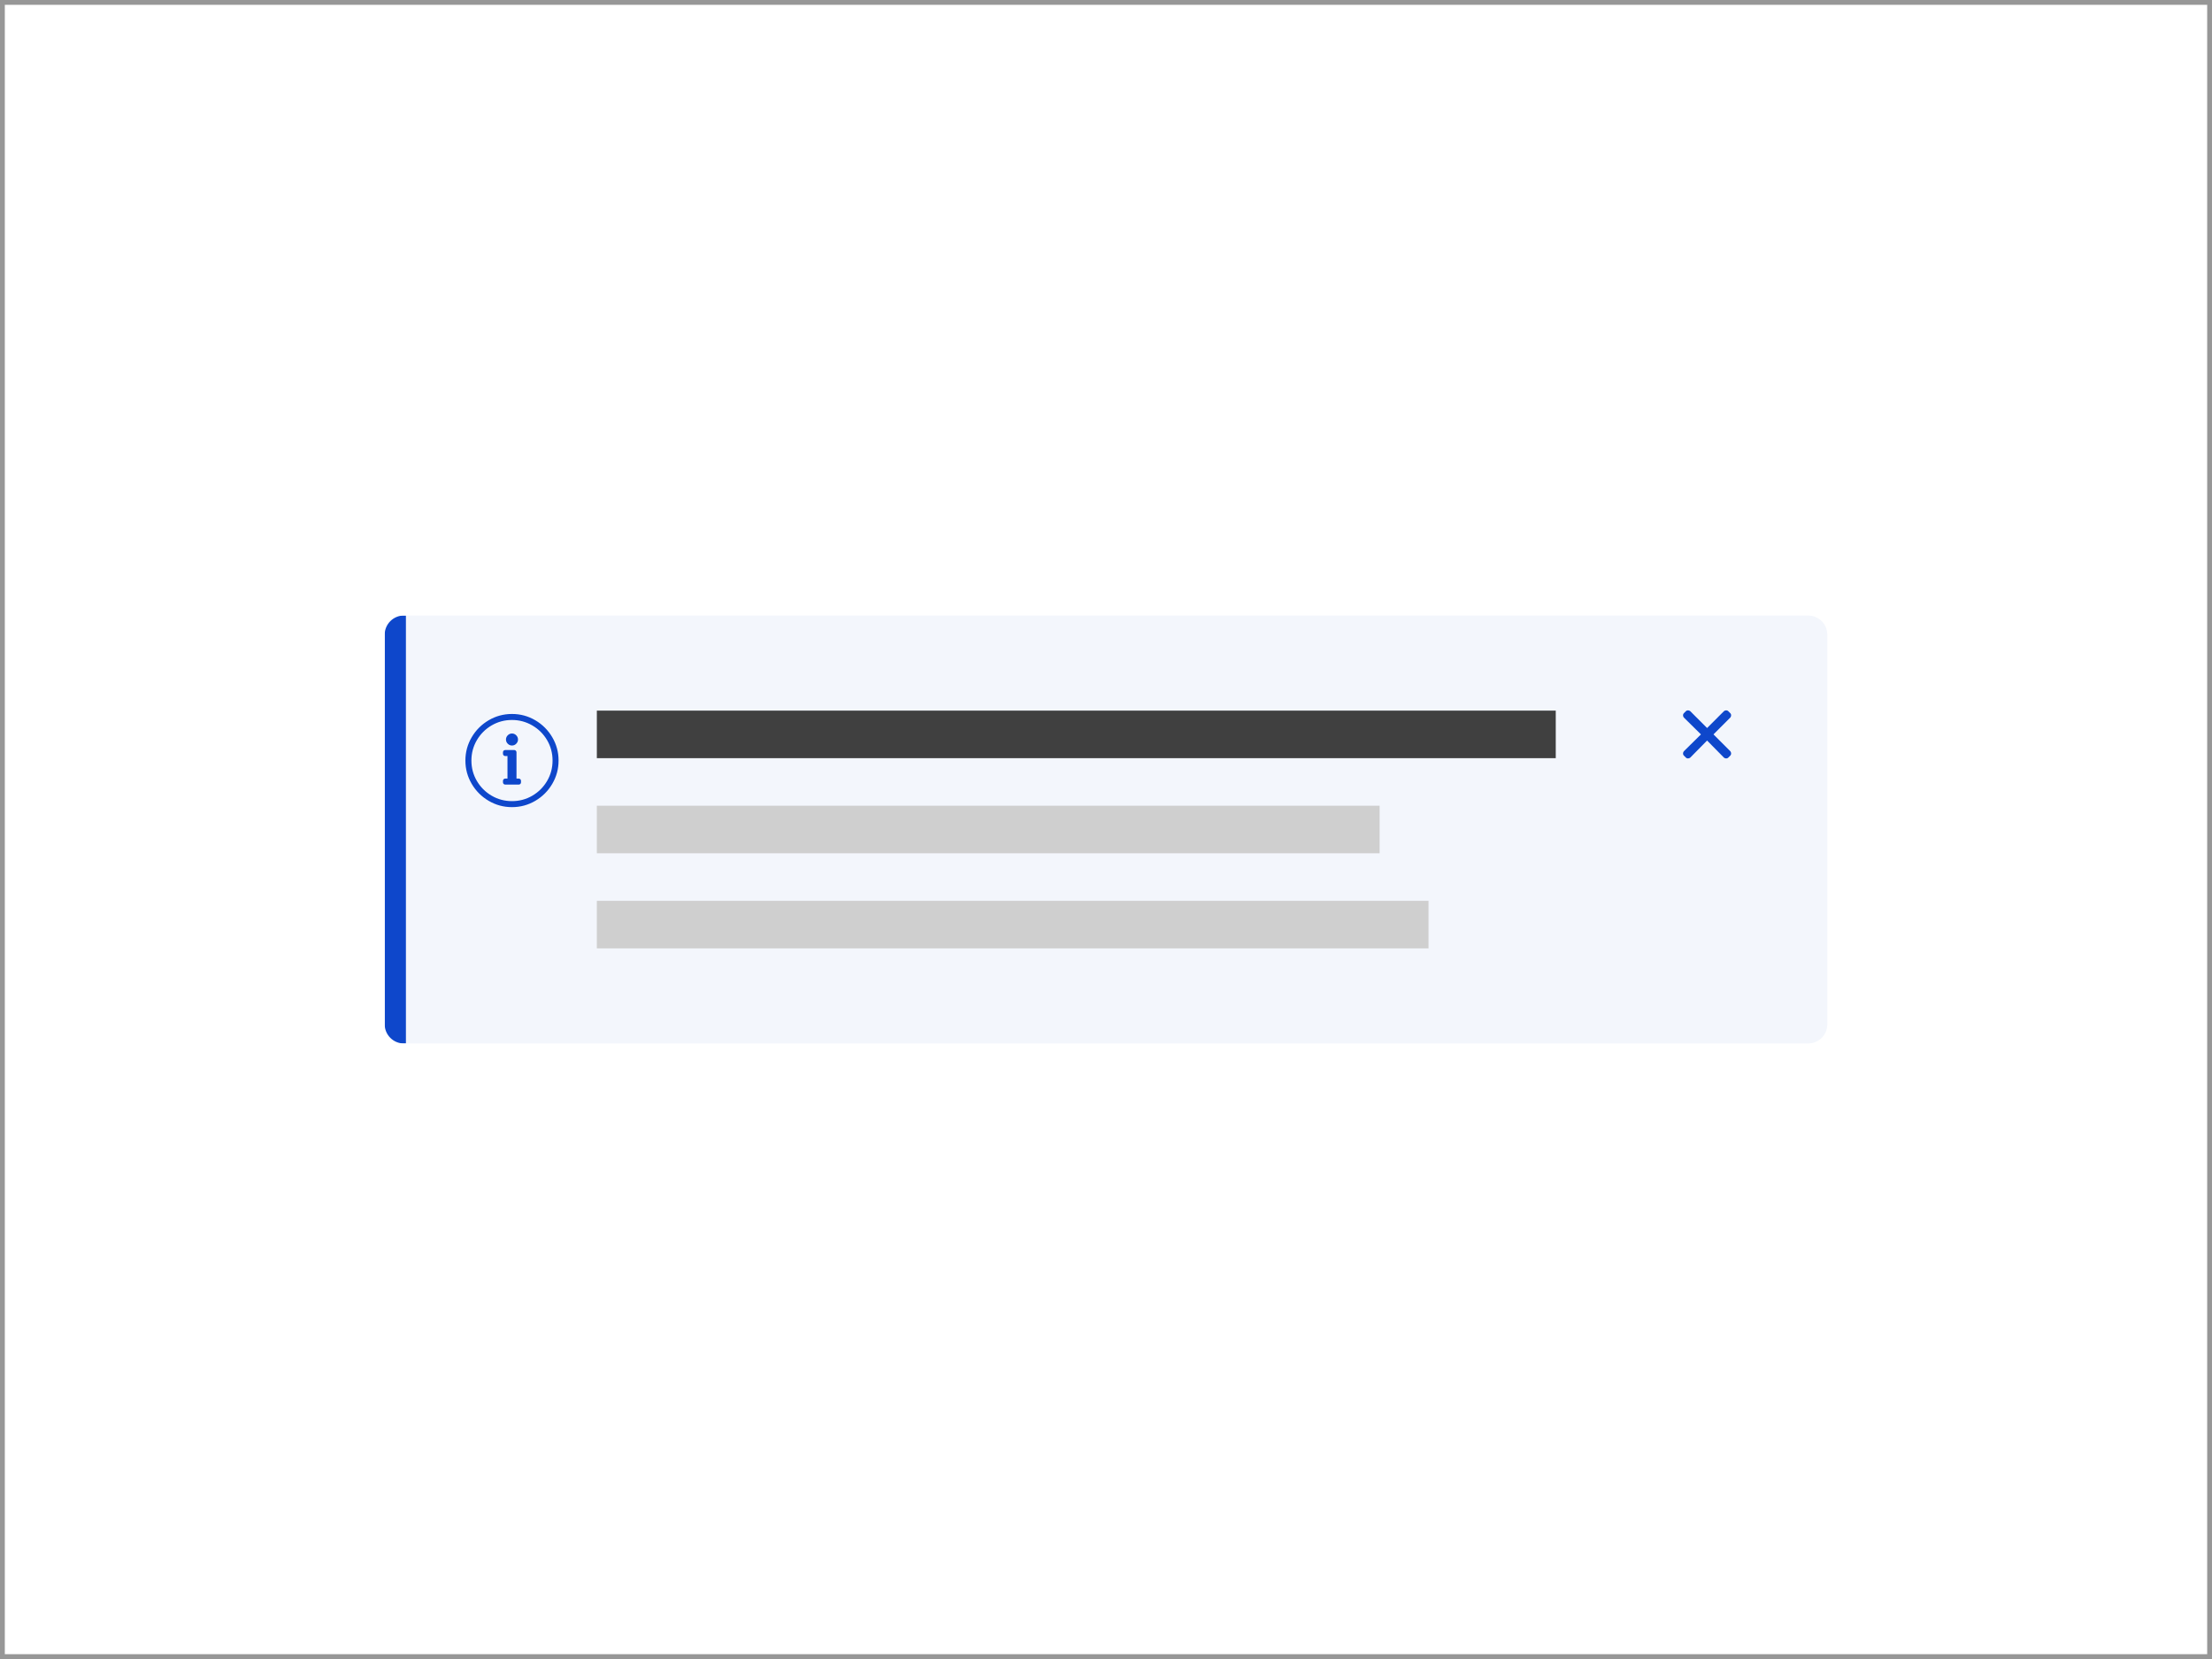
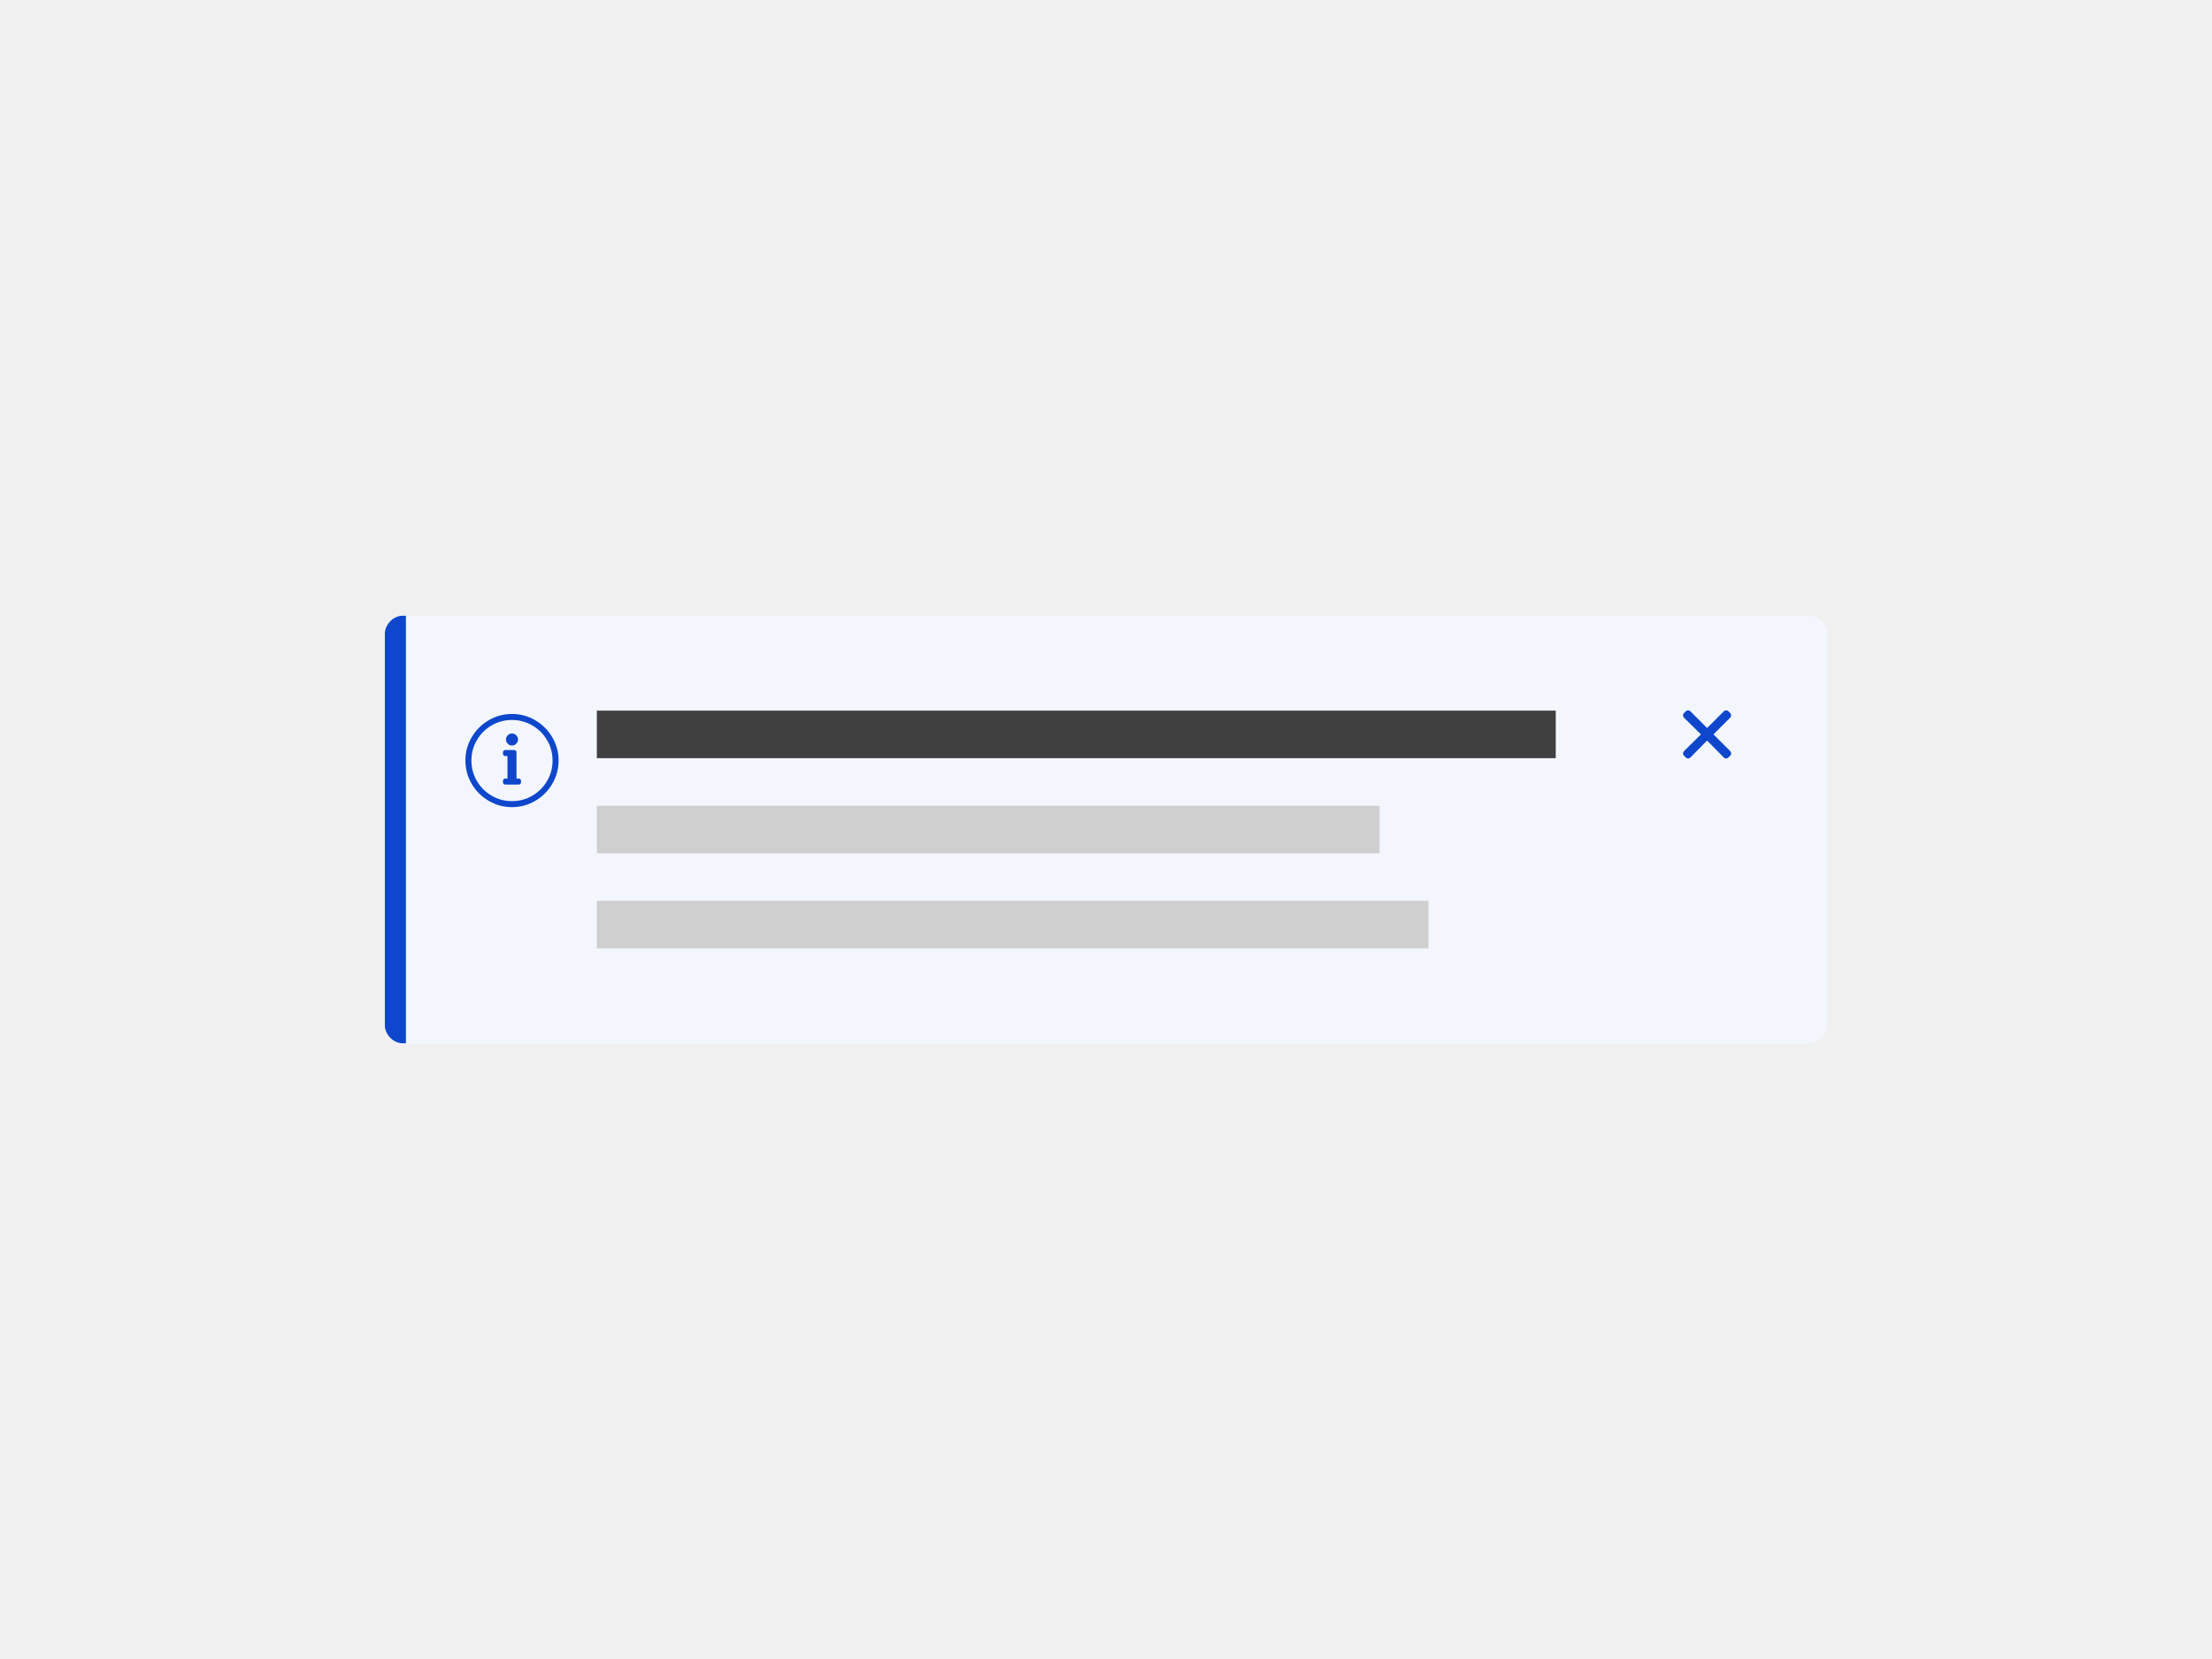
<svg xmlns="http://www.w3.org/2000/svg" xmlns:xlink="http://www.w3.org/1999/xlink" width="460px" height="345px" viewBox="0 0 460 345" version="1.1">
  <defs>
    <rect id="path-1" x="0" y="0" width="300" height="89" rx="4" />
  </defs>
  <g id="thumbnails---final" stroke="none" stroke-width="1" fill="none" fill-rule="evenodd">
    <g id="EU-thumbnails---final_symbols" transform="translate(-980, -750)">
      <g id="eu_comp_messages" transform="translate(980, 750)">
-         <g id="thumb-back" fill="#FFFFFF" stroke="#979797">
-           <rect id="Rectangle" x="0.5" y="0.5" width="459" height="344" />
-         </g>
        <g id="notifications" transform="translate(80, 128)">
          <mask id="mask-2" fill="white">
            <use xlink:href="#path-1" />
          </mask>
          <use id="Rectangle-Copy" fill="#F3F6FC" xlink:href="#path-1" />
          <rect id="Rectangle-Copy" fill="#0E47CB" mask="url(#mask-2)" x="0" y="0" width="4.412" height="89" />
          <path d="M26.471,21.724 C24.934,21.724 23.521,22.101 22.232,22.856 C20.943,23.612 19.921,24.634 19.166,25.923 C18.411,27.212 18.033,28.625 18.033,30.161 C18.033,31.698 18.411,33.11 19.166,34.399 C19.921,35.688 20.943,36.711 22.232,37.466 C23.521,38.221 24.934,38.599 26.471,38.599 C28.007,38.599 29.42,38.221 30.709,37.466 C31.998,36.711 33.02,35.688 33.775,34.399 C34.53,33.11 34.908,31.698 34.908,30.161 C34.908,28.625 34.53,27.212 33.775,25.923 C33.02,24.634 31.991,23.612 30.689,22.856 C29.387,22.101 27.981,21.724 26.471,21.724 Z M26.471,20.474 C28.215,20.474 29.83,20.91 31.314,21.782 C32.799,22.655 33.977,23.833 34.849,25.317 C35.722,26.802 36.158,28.416 36.158,30.161 C36.158,31.906 35.722,33.52 34.849,35.005 C33.977,36.489 32.799,37.668 31.314,38.54 C29.83,39.412 28.215,39.849 26.471,39.849 C24.726,39.849 23.111,39.412 21.627,38.54 C20.142,37.668 18.964,36.489 18.092,35.005 C17.219,33.52 16.783,31.906 16.783,30.161 C16.783,28.416 17.219,26.802 18.092,25.317 C18.964,23.833 20.142,22.655 21.627,21.782 C23.111,20.91 24.726,20.474 26.471,20.474 Z M25.533,33.911 L25.533,29.224 L25.064,29.224 C24.934,29.224 24.823,29.178 24.732,29.087 C24.641,28.996 24.596,28.885 24.596,28.755 L24.596,28.442 C24.596,28.312 24.641,28.201 24.732,28.11 C24.823,28.019 24.934,27.974 25.064,27.974 L26.939,27.974 C27.07,27.974 27.18,28.019 27.271,28.11 C27.362,28.201 27.408,28.312 27.408,28.442 L27.408,33.911 L27.877,33.911 C28.007,33.911 28.118,33.957 28.209,34.048 C28.3,34.139 28.346,34.25 28.346,34.38 L28.346,34.692 C28.346,34.823 28.3,34.933 28.209,35.024 C28.118,35.116 28.007,35.161 27.877,35.161 L25.064,35.161 C24.934,35.161 24.823,35.116 24.732,35.024 C24.641,34.933 24.596,34.823 24.596,34.692 L24.596,34.38 C24.596,34.25 24.641,34.139 24.732,34.048 C24.823,33.957 24.934,33.911 25.064,33.911 L25.533,33.911 Z M26.471,24.536 C26.809,24.536 27.102,24.66 27.349,24.907 C27.597,25.155 27.721,25.448 27.721,25.786 C27.721,26.125 27.597,26.418 27.349,26.665 C27.102,26.912 26.809,27.036 26.471,27.036 C26.132,27.036 25.839,26.912 25.592,26.665 C25.344,26.418 25.221,26.125 25.221,25.786 C25.221,25.448 25.344,25.155 25.592,24.907 C25.839,24.66 26.132,24.536 26.471,24.536 Z" id="" fill="#0E47CB" fill-rule="nonzero" mask="url(#mask-2)" />
          <g id="Group-14" mask="url(#mask-2)">
            <g transform="translate(44.11765, 19.77778)" id="Group">
              <polygon id="Fill-10" fill="#404040" points="0 9.889 199.412 9.889 199.412 0 0 0" />
              <polygon id="Fill-10-Copy-3" fill="#CFCFCF" points="0 29.667 162.785 29.667 162.785 19.778 0 19.778" />
              <polygon id="Fill-10-Copy-4" fill="#CFCFCF" points="0 49.444 172.959 49.444 172.959 39.556 0 39.556" />
            </g>
          </g>
          <path d="M276.327,24.722 L279.847,28.243 C279.949,28.379 280,28.532 280,28.702 C280,28.872 279.949,29.008 279.847,29.11 L279.388,29.569 C279.286,29.671 279.15,29.722 278.98,29.722 C278.81,29.722 278.656,29.671 278.52,29.569 L275,25.998 L271.48,29.569 C271.344,29.671 271.19,29.722 271.02,29.722 C270.85,29.722 270.714,29.671 270.612,29.569 L270.153,29.11 C270.051,29.008 270,28.872 270,28.702 C270,28.532 270.051,28.379 270.153,28.243 L273.724,24.722 L270.153,21.202 C270.051,21.066 270,20.913 270,20.743 C270,20.573 270.051,20.437 270.153,20.334 L270.612,19.875 C270.714,19.773 270.85,19.722 271.02,19.722 C271.19,19.722 271.344,19.773 271.48,19.875 L275,23.396 L278.52,19.875 C278.656,19.773 278.81,19.722 278.98,19.722 C279.15,19.722 279.286,19.773 279.388,19.875 L279.847,20.334 C279.949,20.437 280,20.573 280,20.743 C280,20.913 279.949,21.066 279.847,21.202 L276.327,24.722 Z" id="Path" fill="#0E47CB" mask="url(#mask-2)" />
        </g>
      </g>
    </g>
  </g>
</svg>
